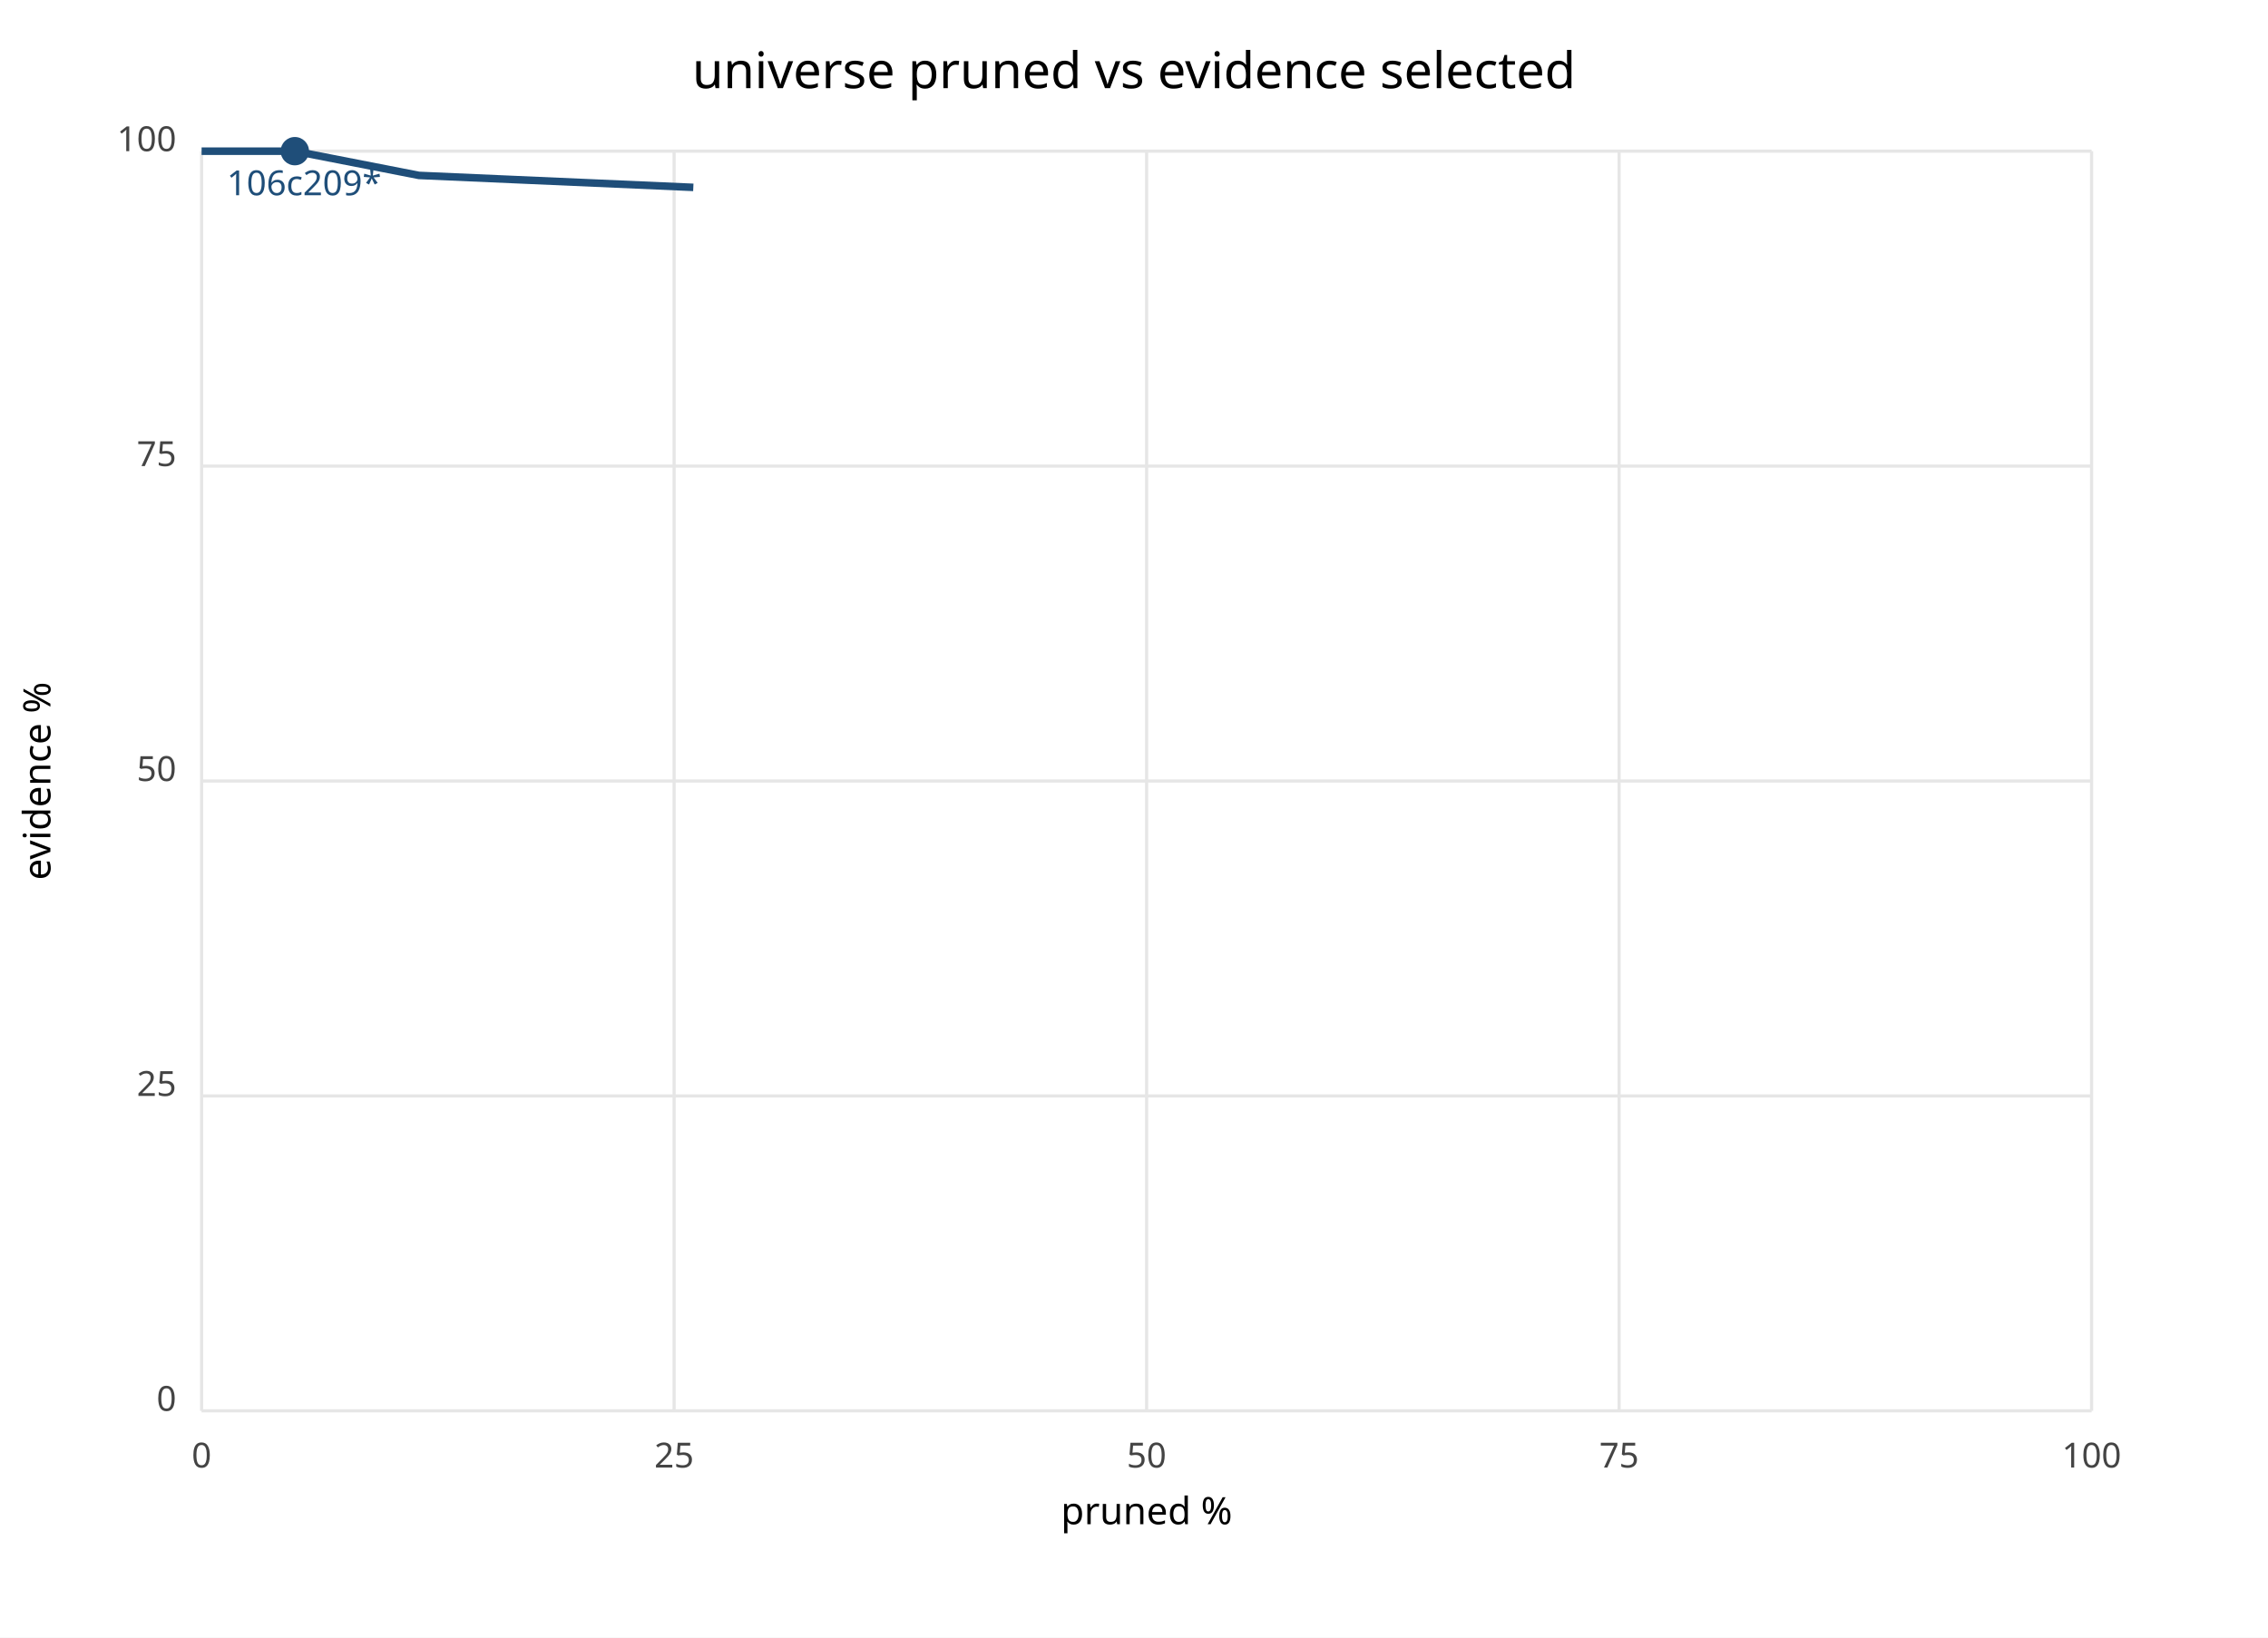
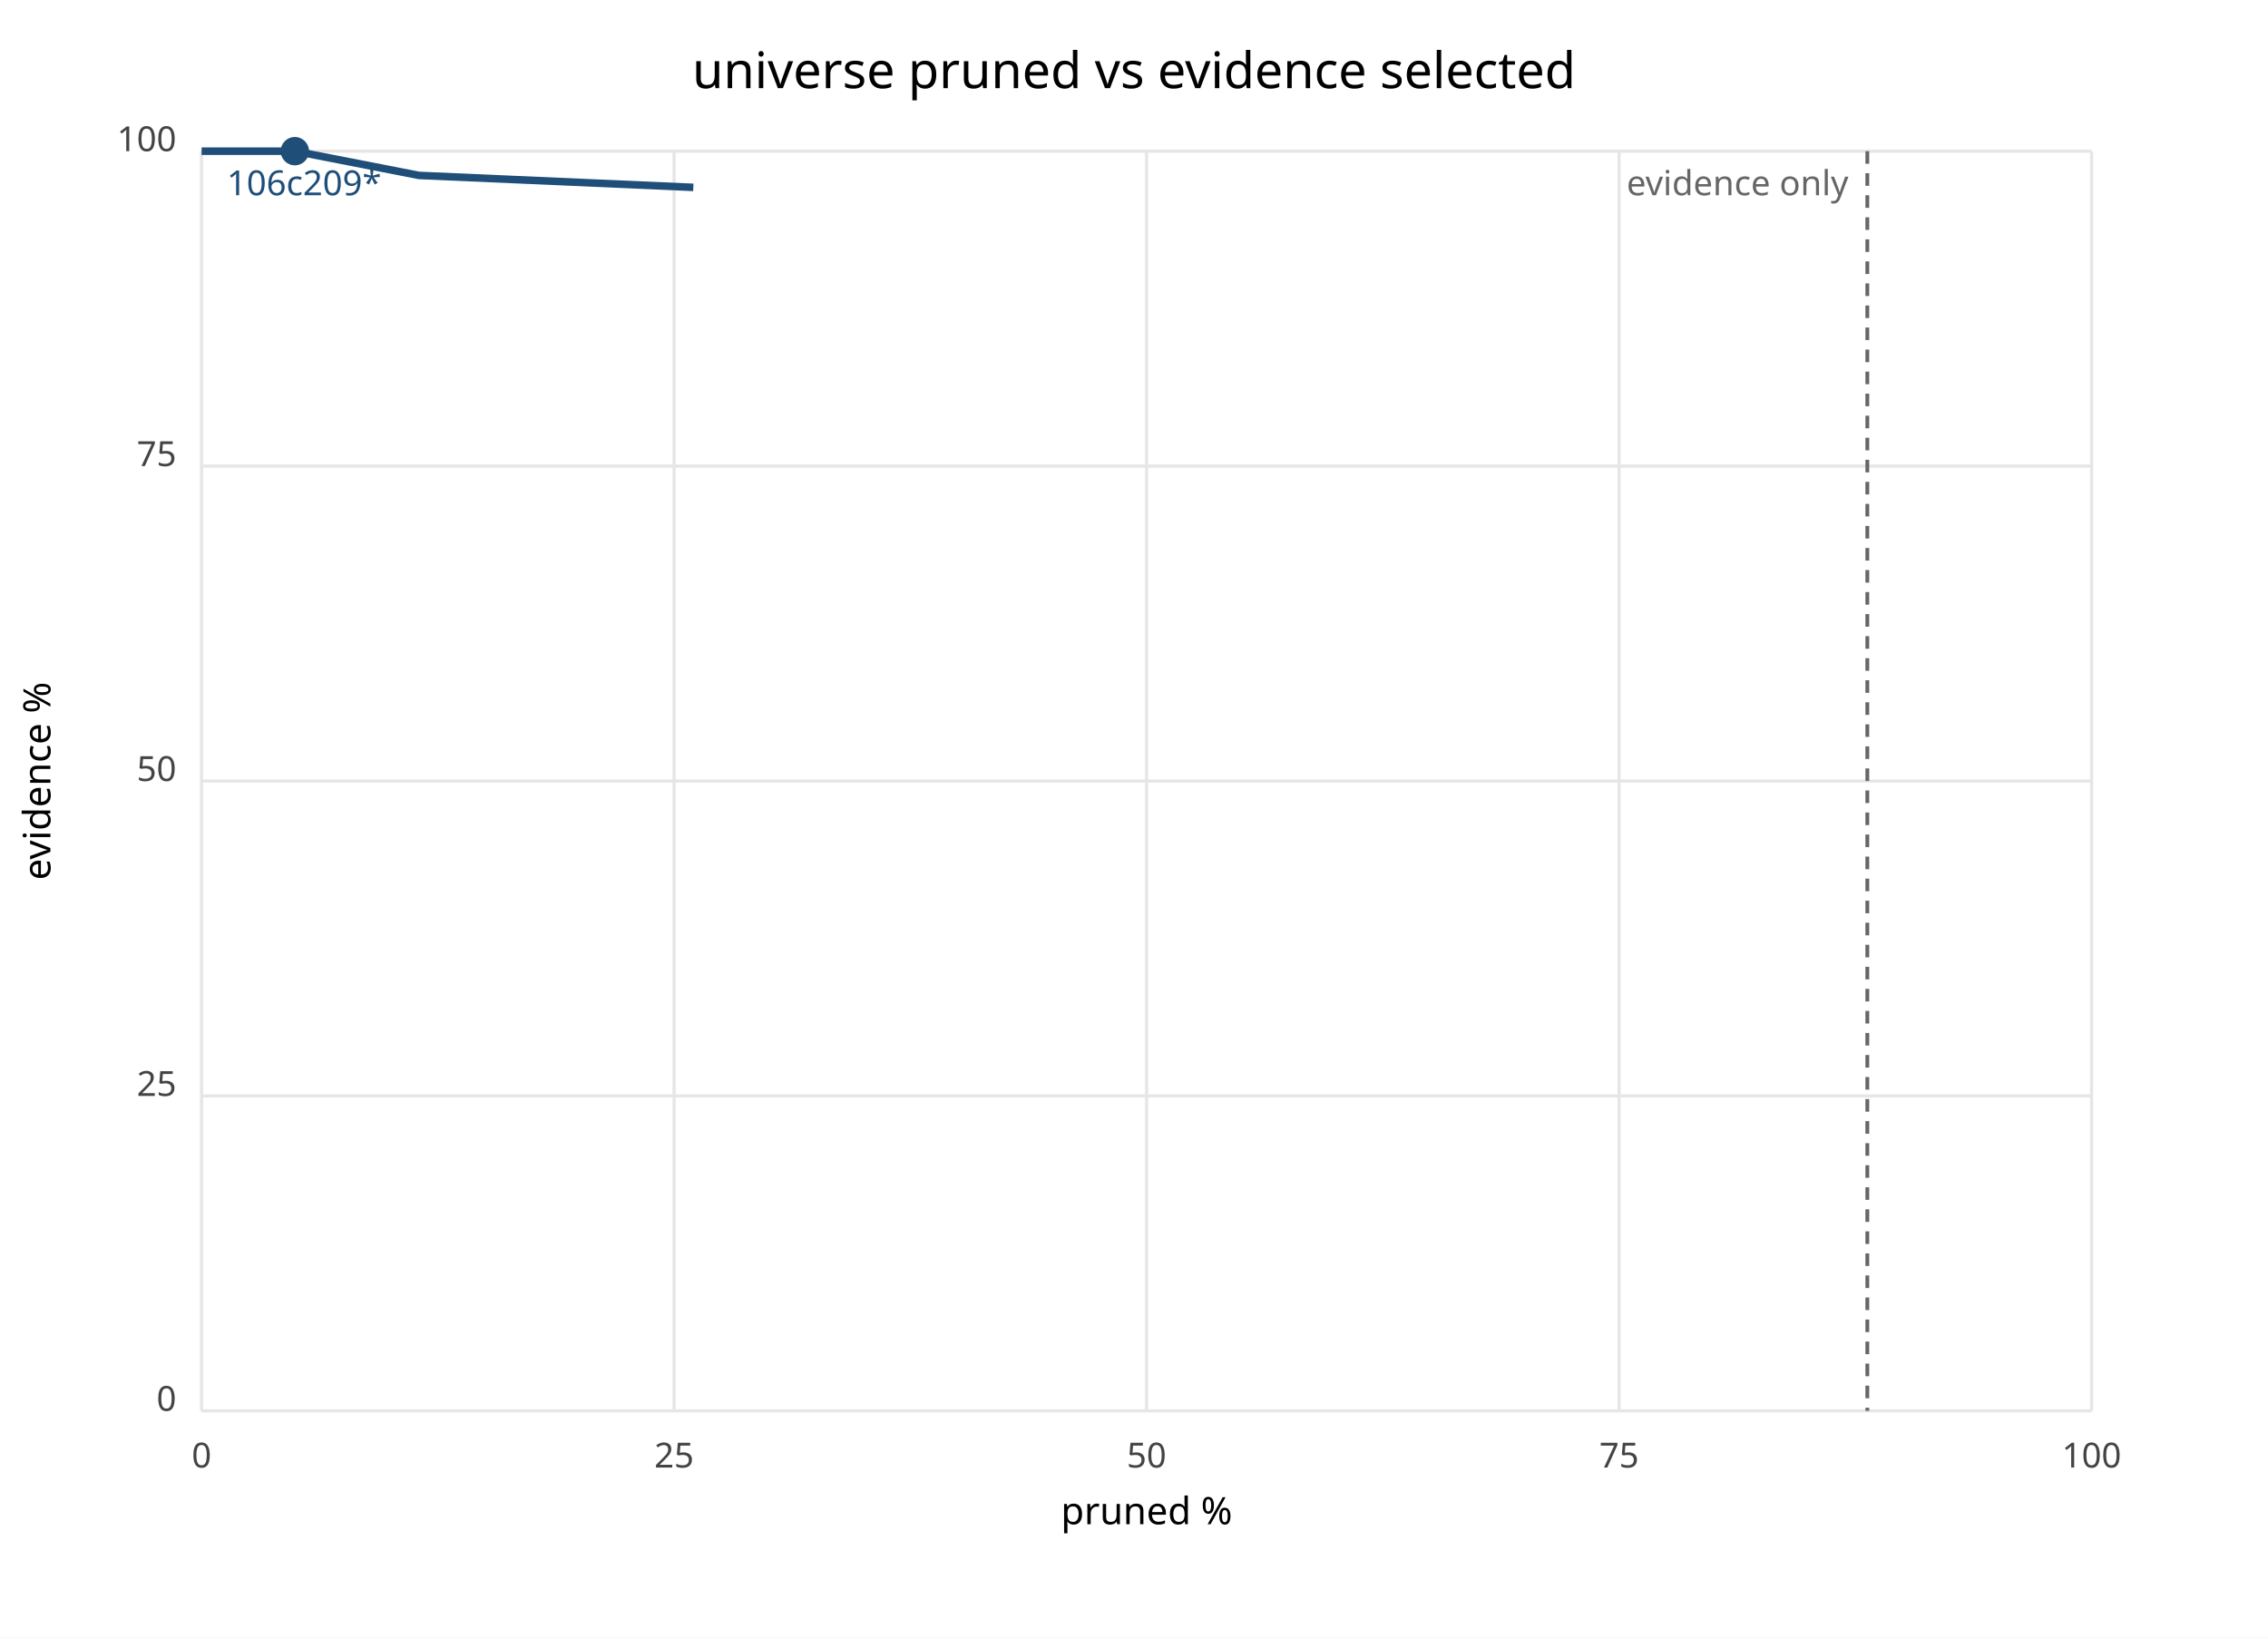
<svg xmlns="http://www.w3.org/2000/svg" width="720" height="520" viewBox="0 0 720 520">
  <rect width="100%" height="100%" fill="#ffffff" />
  <text x="360" y="28" text-anchor="middle" font-family="ui-sans-serif, sans-serif" font-size="16">universe pruned vs evidence selected</text>
  <line x1="64.0" y1="48" x2="64.0" y2="448" stroke="#e6e6e6" />
  <line x1="64" y1="448.0" x2="664" y2="448.0" stroke="#e6e6e6" />
  <text x="64.0" y="466" text-anchor="middle" font-family="ui-sans-serif, sans-serif" font-size="11" fill="#444">0</text>
  <text x="56" y="448.0" text-anchor="end" font-family="ui-sans-serif, sans-serif" font-size="11" fill="#444">0</text>
  <line x1="214.0" y1="48" x2="214.0" y2="448" stroke="#e6e6e6" />
  <line x1="64" y1="348.0" x2="664" y2="348.0" stroke="#e6e6e6" />
  <text x="214.0" y="466" text-anchor="middle" font-family="ui-sans-serif, sans-serif" font-size="11" fill="#444">25</text>
  <text x="56" y="348.0" text-anchor="end" font-family="ui-sans-serif, sans-serif" font-size="11" fill="#444">25</text>
  <line x1="364.0" y1="48" x2="364.0" y2="448" stroke="#e6e6e6" />
  <line x1="64" y1="248.0" x2="664" y2="248.0" stroke="#e6e6e6" />
  <text x="364.0" y="466" text-anchor="middle" font-family="ui-sans-serif, sans-serif" font-size="11" fill="#444">50</text>
  <text x="56" y="248.0" text-anchor="end" font-family="ui-sans-serif, sans-serif" font-size="11" fill="#444">50</text>
  <line x1="514.0" y1="48" x2="514.0" y2="448" stroke="#e6e6e6" />
  <line x1="64" y1="148.0" x2="664" y2="148.0" stroke="#e6e6e6" />
  <text x="514.0" y="466" text-anchor="middle" font-family="ui-sans-serif, sans-serif" font-size="11" fill="#444">75</text>
  <text x="56" y="148.0" text-anchor="end" font-family="ui-sans-serif, sans-serif" font-size="11" fill="#444">75</text>
  <line x1="664.0" y1="48" x2="664.0" y2="448" stroke="#e6e6e6" />
  <line x1="64" y1="48.0" x2="664" y2="48.0" stroke="#e6e6e6" />
  <text x="664.0" y="466" text-anchor="middle" font-family="ui-sans-serif, sans-serif" font-size="11" fill="#444">100</text>
  <text x="56" y="48.0" text-anchor="end" font-family="ui-sans-serif, sans-serif" font-size="11" fill="#444">100</text>
  <text x="364" y="484" text-anchor="middle" font-family="ui-sans-serif, sans-serif" font-size="12">pruned %</text>
  <text x="16" y="248" transform="rotate(-90 16 248)" text-anchor="middle" font-family="ui-sans-serif, sans-serif" font-size="12">evidence %</text>
+   <line x1="592.8" y1="48" x2="592.8" y2="448" stroke="#666" stroke-dasharray="4 3" stroke-width="1.2" />
+   <text x="586.8" y="62" text-anchor="end" font-family="ui-sans-serif, sans-serif" font-size="11" fill="#666">evidence only</text>
  <polyline fill="none" stroke="#1f4e79" stroke-width="2.4" opacity="1" points="220.1,59.5 133.0,55.7 93.6,48.0 68.3,48.0 64.0,48.0" />
  <circle cx="93.6" cy="48.0" r="4.5" fill="#1f4e79" />
  <text x="72" y="62.0" font-family="ui-sans-serif, sans-serif" font-size="11" fill="#1f4e79">106c209*</text>
</svg>
